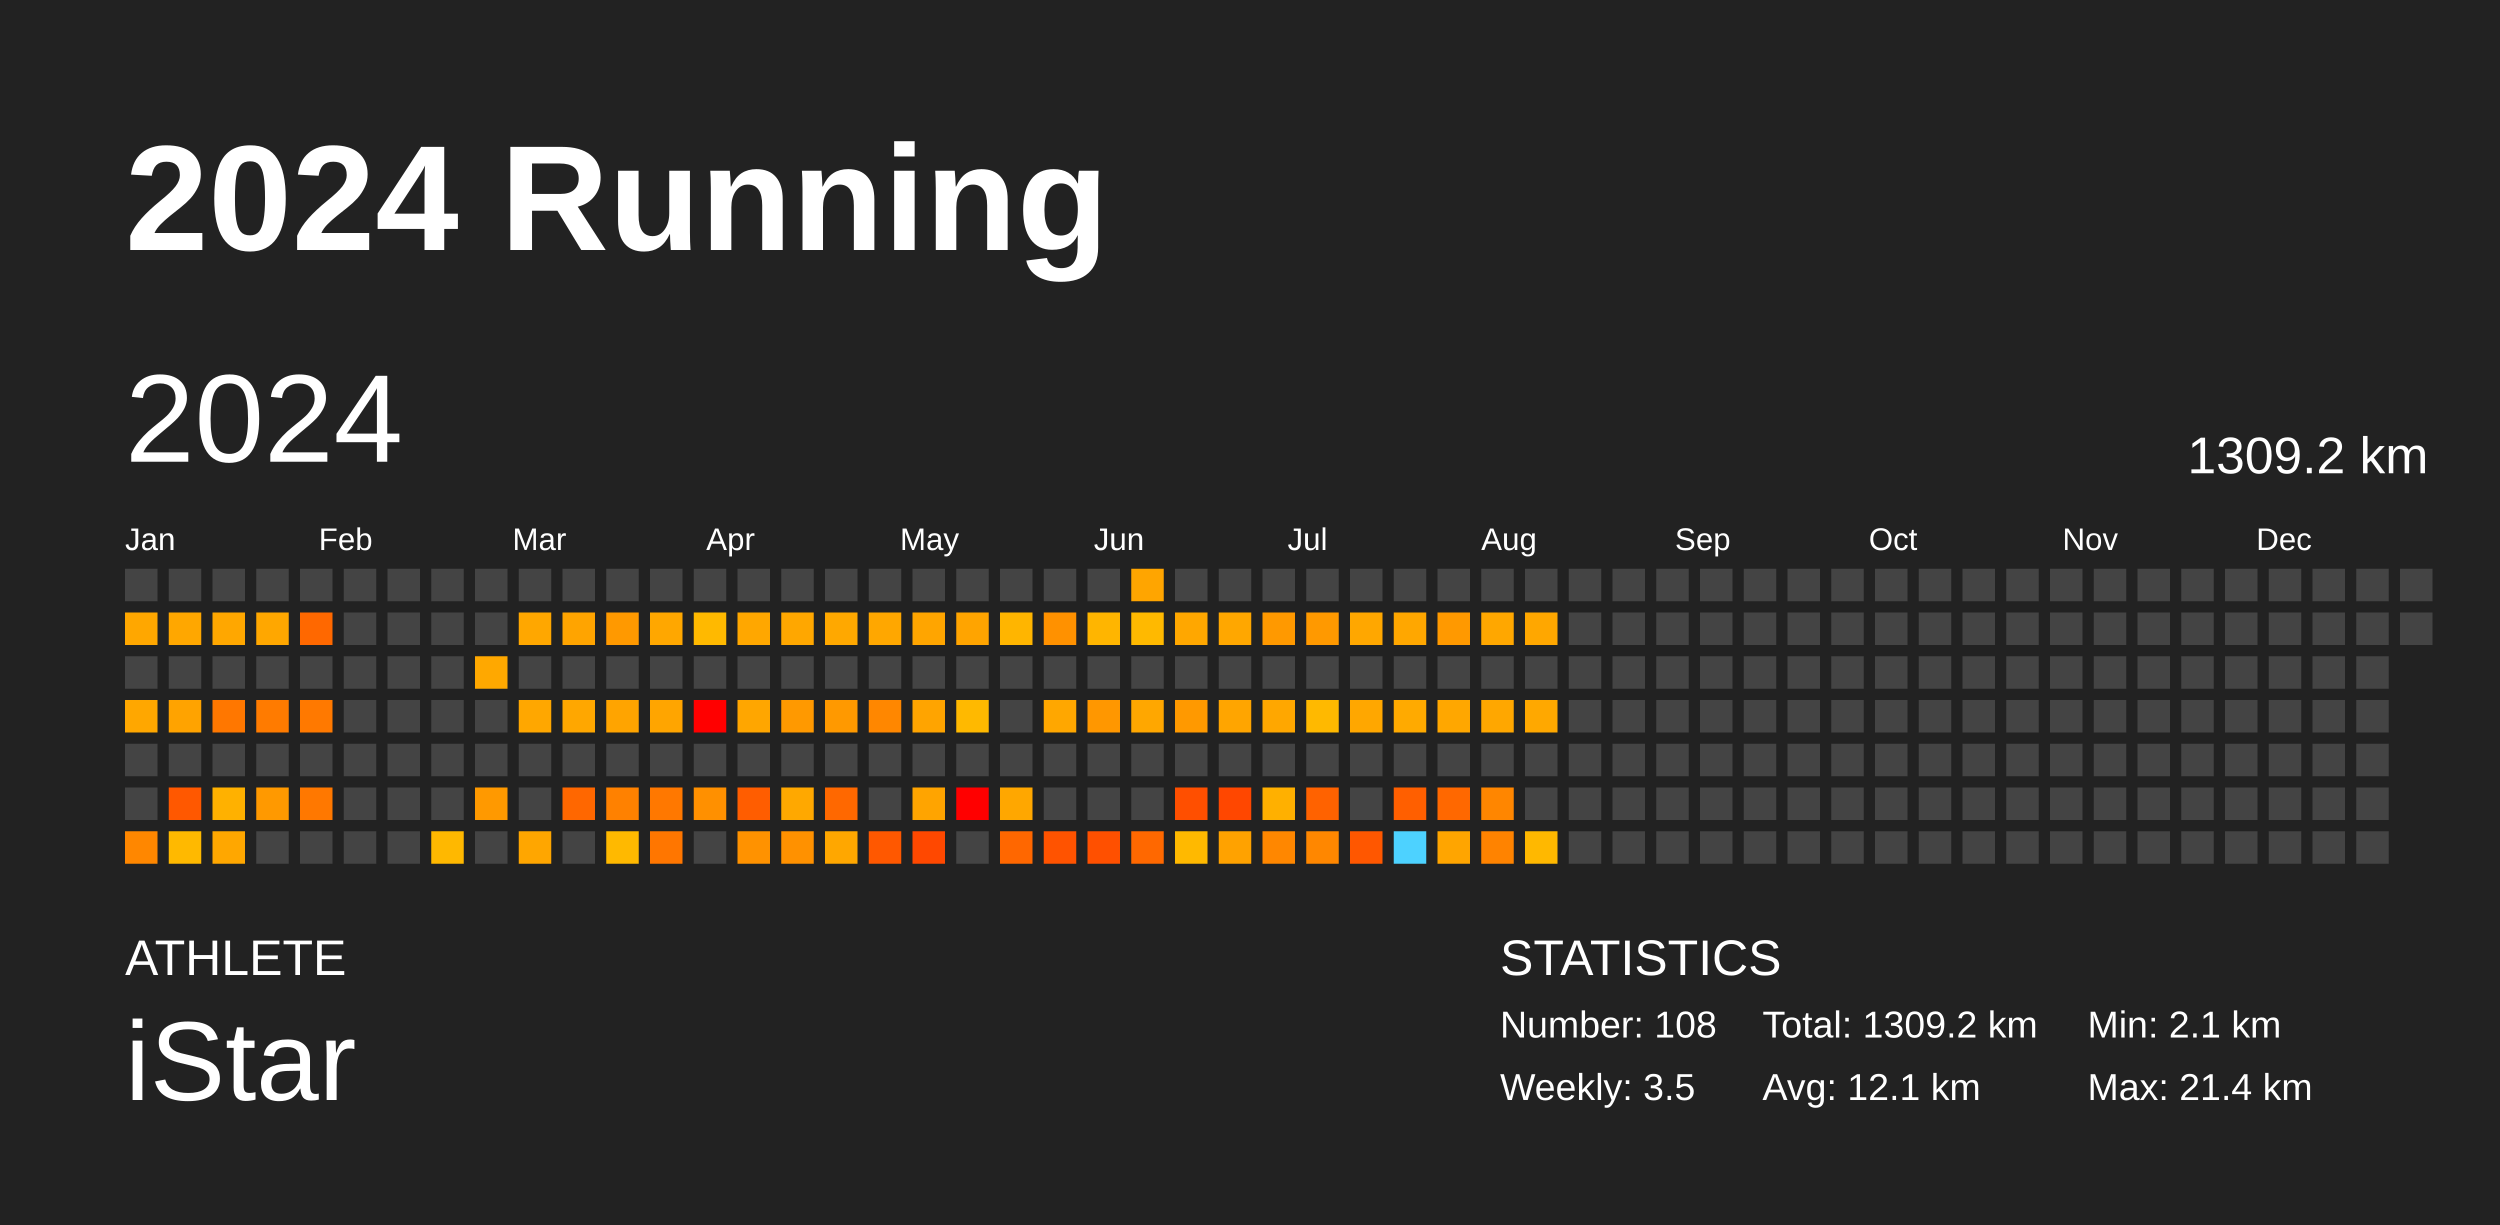
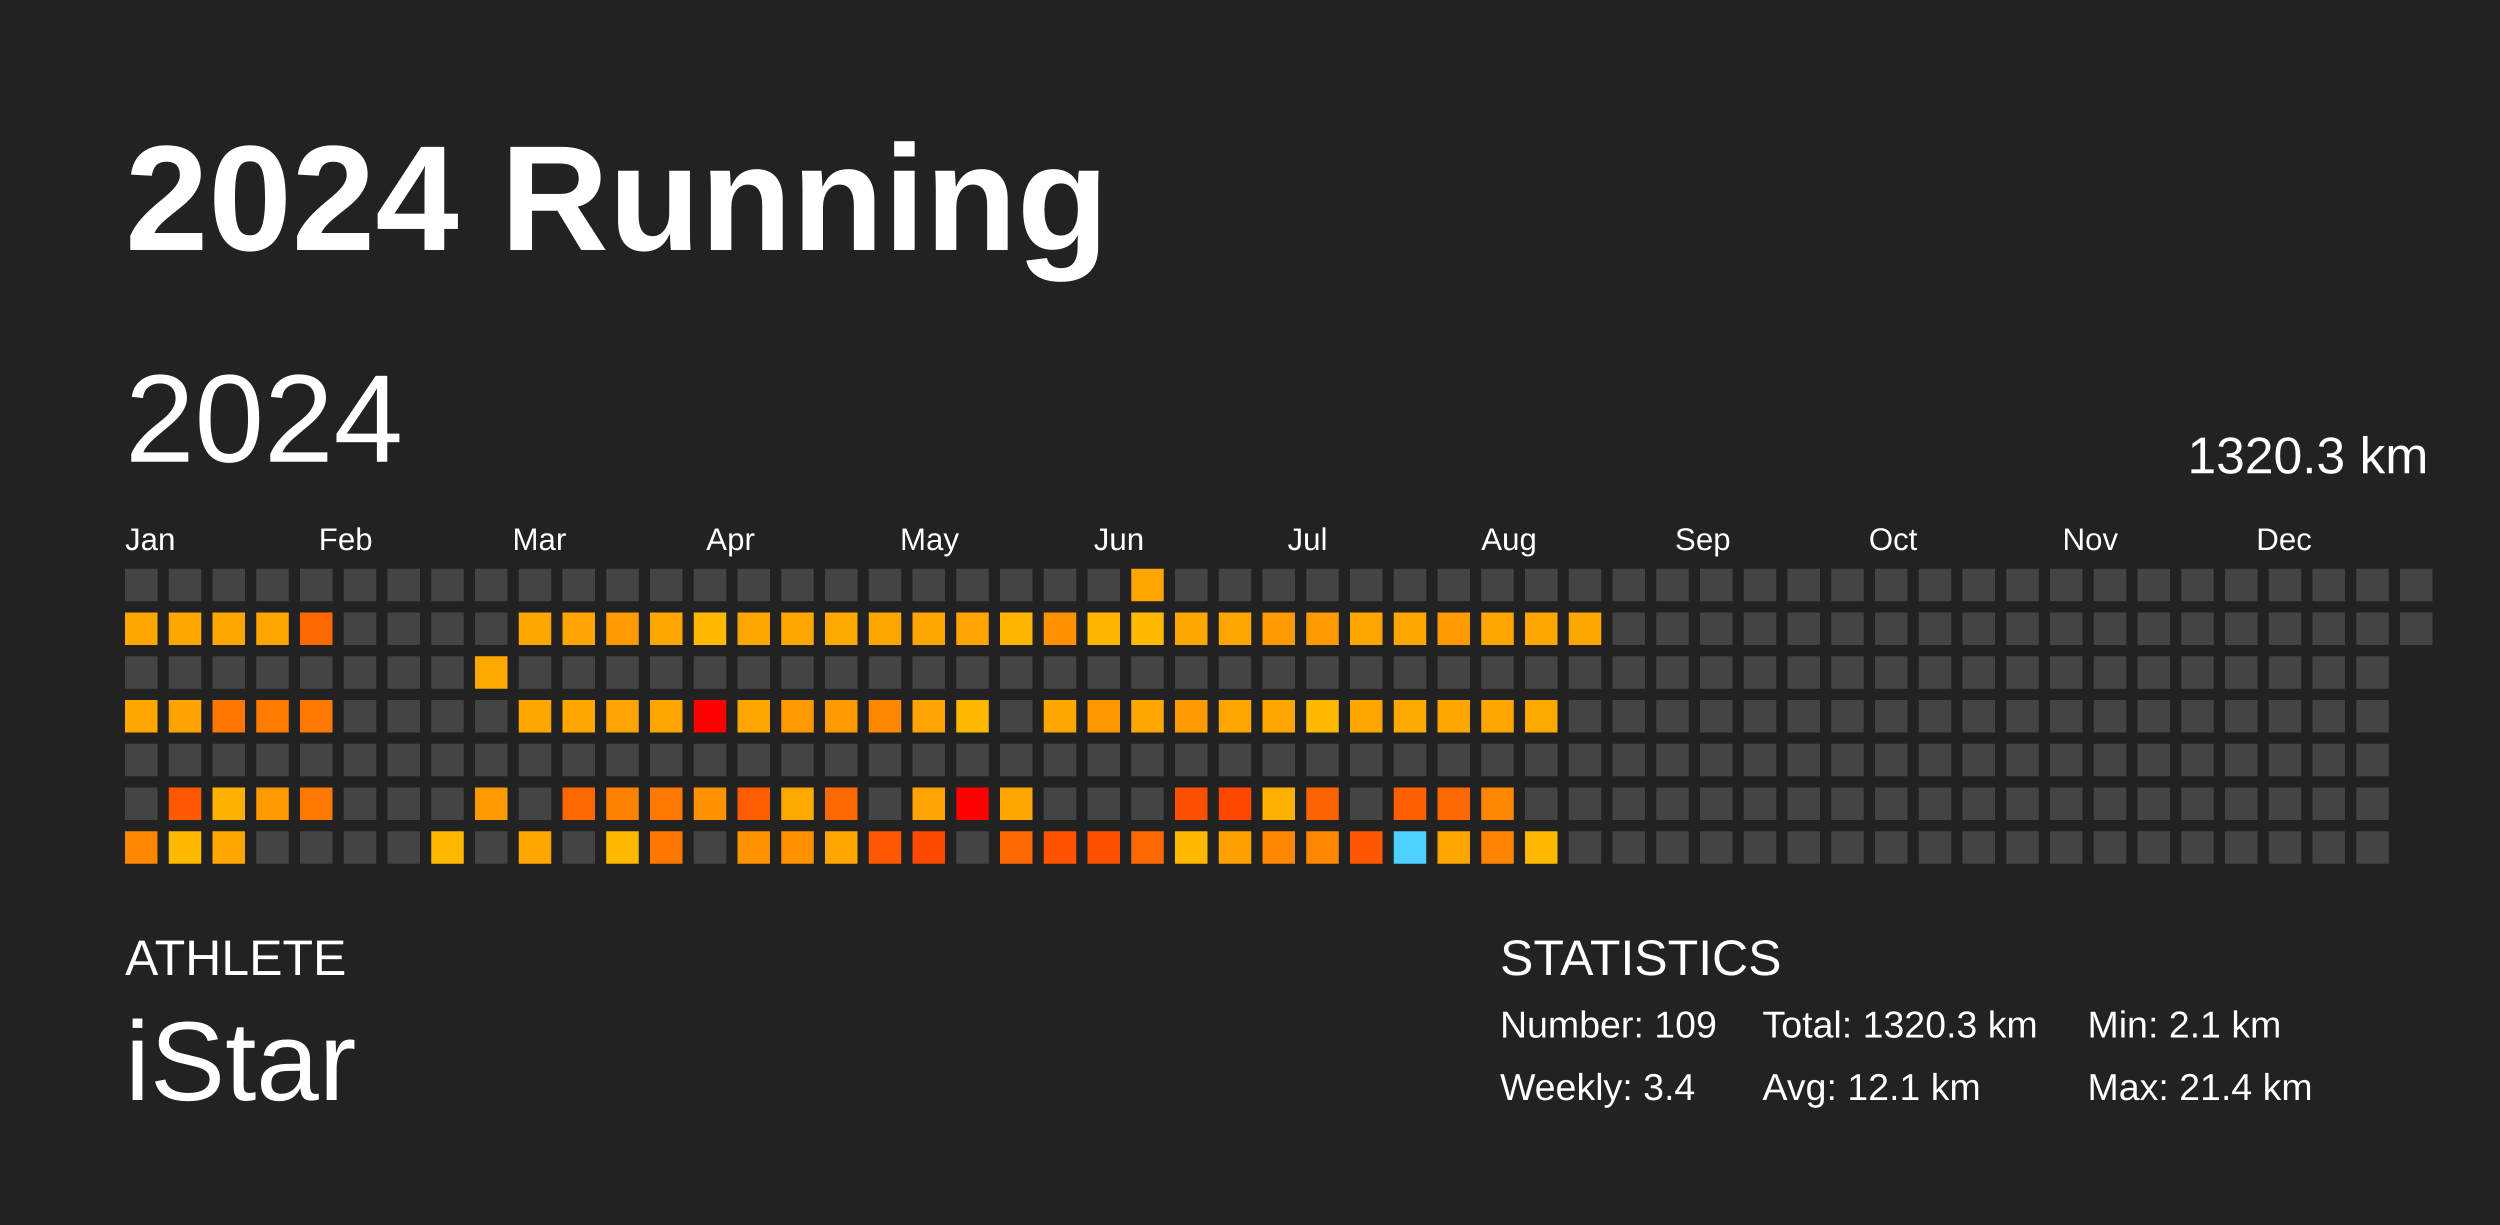
<svg xmlns="http://www.w3.org/2000/svg" baseProfile="full" height="98mm" version="1.1" viewBox="0,0,200,98" width="200mm">
  <defs />
  <rect fill="#222222" height="98" width="200" x="0" y="0" />
  <text fill="#FFFFFF" style="font-size:12px; font-family:Arial; font-weight:bold;" x="10" y="20">2024 Running</text>
  <text fill="#FFFFFF" style="font-size:4px; font-family:Arial" x="10" y="78">ATHLETE</text>
  <text fill="#FFFFFF" style="font-size:9px; font-family:Arial" x="10" y="88">iStar</text>
  <text fill="#FFFFFF" style="font-size:4px; font-family:Arial" x="120" y="78">STATISTICS</text>
-   <text fill="#FFFFFF" style="font-size:3px; font-family:Arial" x="120" y="83">Number: 108</text>
-   <text fill="#FFFFFF" style="font-size:3px; font-family:Arial" x="120" y="88">Weekly: 3.5</text>
-   <text fill="#FFFFFF" style="font-size:3px; font-family:Arial" x="141" y="83">Total: 1309.2 km</text>
+   <text fill="#FFFFFF" style="font-size:3px; font-family:Arial" x="120" y="83">Number: 109</text>
+   <text fill="#FFFFFF" style="font-size:3px; font-family:Arial" x="120" y="88">Weekly: 3.4</text>
+   <text fill="#FFFFFF" style="font-size:3px; font-family:Arial" x="141" y="83">Total: 1320.3 km</text>
  <text fill="#FFFFFF" style="font-size:3px; font-family:Arial" x="141" y="88">Avg: 12.1 km</text>
  <text fill="#FFFFFF" style="font-size:3px; font-family:Arial" x="167" y="83">Min: 2.1 km</text>
  <text fill="#FFFFFF" style="font-size:3px; font-family:Arial" x="167" y="88">Max: 21.4 km</text>
  <text dominant-baseline="hanging" fill="#FFFFFF" style="font-size:10.0px; font-family:Arial;" x="10" y="30">2024</text>
-   <text dominant-baseline="hanging" fill="#FFFFFF" style="font-size:4.125px; font-family:Arial;" x="175" y="35">1309.2 km</text>
+   <text dominant-baseline="hanging" fill="#FFFFFF" style="font-size:4.125px; font-family:Arial;" x="175" y="35">1320.3 km</text>
  <text fill="#FFFFFF" style="font-size:2.5px; font-family:Arial" x="10.0" y="44">Jan</text>
  <text fill="#FFFFFF" style="font-size:2.5px; font-family:Arial" x="25.5" y="44">Feb</text>
  <text fill="#FFFFFF" style="font-size:2.5px; font-family:Arial" x="41.0" y="44">Mar</text>
  <text fill="#FFFFFF" style="font-size:2.5px; font-family:Arial" x="56.5" y="44">Apr</text>
  <text fill="#FFFFFF" style="font-size:2.5px; font-family:Arial" x="72.0" y="44">May</text>
  <text fill="#FFFFFF" style="font-size:2.5px; font-family:Arial" x="87.5" y="44">Jun</text>
  <text fill="#FFFFFF" style="font-size:2.5px; font-family:Arial" x="103.0" y="44">Jul</text>
  <text fill="#FFFFFF" style="font-size:2.5px; font-family:Arial" x="118.5" y="44">Aug</text>
  <text fill="#FFFFFF" style="font-size:2.5px; font-family:Arial" x="134.0" y="44">Sep</text>
  <text fill="#FFFFFF" style="font-size:2.5px; font-family:Arial" x="149.5" y="44">Oct</text>
  <text fill="#FFFFFF" style="font-size:2.5px; font-family:Arial" x="165.0" y="44">Nov</text>
  <text fill="#FFFFFF" style="font-size:2.5px; font-family:Arial" x="180.5" y="44">Dec</text>
  <rect fill="#444444" height="2.6" width="2.6" x="10.0" y="45.5" />
  <rect fill="#ffa700" height="2.6" width="2.6" x="10.0" y="49.0" />
  <rect fill="#444444" height="2.6" width="2.6" x="10.0" y="52.5" />
  <rect fill="#ffa700" height="2.6" width="2.6" x="10.0" y="56.0" />
  <rect fill="#444444" height="2.6" width="2.6" x="10.0" y="59.5" />
  <rect fill="#444444" height="2.6" width="2.6" x="10.0" y="63.0" />
  <rect fill="#ff8700" height="2.6" width="2.6" x="10.0" y="66.5" />
  <rect fill="#444444" height="2.6" width="2.6" x="13.5" y="45.5" />
  <rect fill="#ffa700" height="2.6" width="2.6" x="13.5" y="49.0" />
  <rect fill="#444444" height="2.6" width="2.6" x="13.5" y="52.5" />
  <rect fill="#ffa300" height="2.6" width="2.6" x="13.5" y="56.0" />
  <rect fill="#444444" height="2.6" width="2.6" x="13.5" y="59.5" />
  <rect fill="#ff5800" height="2.6" width="2.6" x="13.5" y="63.0" />
  <rect fill="#ffb900" height="2.6" width="2.6" x="13.5" y="66.5" />
  <rect fill="#444444" height="2.6" width="2.6" x="17.0" y="45.5" />
  <rect fill="#ffa700" height="2.6" width="2.6" x="17.0" y="49.0" />
  <rect fill="#444444" height="2.6" width="2.6" x="17.0" y="52.5" />
  <rect fill="#ff7700" height="2.6" width="2.6" x="17.0" y="56.0" />
  <rect fill="#444444" height="2.6" width="2.6" x="17.0" y="59.5" />
  <rect fill="#ffb100" height="2.6" width="2.6" x="17.0" y="63.0" />
  <rect fill="#ffa700" height="2.6" width="2.6" x="17.0" y="66.5" />
  <rect fill="#444444" height="2.6" width="2.6" x="20.5" y="45.5" />
  <rect fill="#ffa700" height="2.6" width="2.6" x="20.5" y="49.0" />
  <rect fill="#444444" height="2.6" width="2.6" x="20.5" y="52.5" />
  <rect fill="#ff7b00" height="2.6" width="2.6" x="20.5" y="56.0" />
  <rect fill="#444444" height="2.6" width="2.6" x="20.5" y="59.5" />
  <rect fill="#ff9900" height="2.6" width="2.6" x="20.5" y="63.0" />
  <rect fill="#444444" height="2.6" width="2.6" x="20.5" y="66.5" />
  <rect fill="#444444" height="2.6" width="2.6" x="24.0" y="45.5" />
  <rect fill="#ff6800" height="2.6" width="2.6" x="24.0" y="49.0" />
  <rect fill="#444444" height="2.6" width="2.6" x="24.0" y="52.5" />
  <rect fill="#ff7900" height="2.6" width="2.6" x="24.0" y="56.0" />
  <rect fill="#444444" height="2.6" width="2.6" x="24.0" y="59.5" />
  <rect fill="#ff7800" height="2.6" width="2.6" x="24.0" y="63.0" />
  <rect fill="#444444" height="2.6" width="2.6" x="24.0" y="66.5" />
  <rect fill="#444444" height="2.6" width="2.6" x="27.5" y="45.5" />
  <rect fill="#444444" height="2.6" width="2.6" x="27.5" y="49.0" />
  <rect fill="#444444" height="2.6" width="2.6" x="27.5" y="52.5" />
  <rect fill="#444444" height="2.6" width="2.6" x="27.5" y="56.0" />
  <rect fill="#444444" height="2.6" width="2.6" x="27.5" y="59.5" />
  <rect fill="#444444" height="2.6" width="2.6" x="27.5" y="63.0" />
  <rect fill="#444444" height="2.6" width="2.6" x="27.5" y="66.5" />
  <rect fill="#444444" height="2.6" width="2.6" x="31.0" y="45.5" />
  <rect fill="#444444" height="2.6" width="2.6" x="31.0" y="49.0" />
  <rect fill="#444444" height="2.6" width="2.6" x="31.0" y="52.5" />
  <rect fill="#444444" height="2.6" width="2.6" x="31.0" y="56.0" />
  <rect fill="#444444" height="2.6" width="2.6" x="31.0" y="59.5" />
  <rect fill="#444444" height="2.6" width="2.6" x="31.0" y="63.0" />
  <rect fill="#444444" height="2.6" width="2.6" x="31.0" y="66.5" />
  <rect fill="#444444" height="2.6" width="2.6" x="34.5" y="45.5" />
  <rect fill="#444444" height="2.6" width="2.6" x="34.5" y="49.0" />
  <rect fill="#444444" height="2.6" width="2.6" x="34.5" y="52.5" />
  <rect fill="#444444" height="2.6" width="2.6" x="34.5" y="56.0" />
  <rect fill="#444444" height="2.6" width="2.6" x="34.5" y="59.5" />
  <rect fill="#444444" height="2.6" width="2.6" x="34.5" y="63.0" />
  <rect fill="#ffb800" height="2.6" width="2.6" x="34.5" y="66.5" />
  <rect fill="#444444" height="2.6" width="2.6" x="38.0" y="45.5" />
  <rect fill="#444444" height="2.6" width="2.6" x="38.0" y="49.0" />
  <rect fill="#ffa800" height="2.6" width="2.6" x="38.0" y="52.5" />
  <rect fill="#444444" height="2.6" width="2.6" x="38.0" y="56.0" />
  <rect fill="#444444" height="2.6" width="2.6" x="38.0" y="59.5" />
  <rect fill="#ff9900" height="2.6" width="2.6" x="38.0" y="63.0" />
  <rect fill="#444444" height="2.6" width="2.6" x="38.0" y="66.5" />
  <rect fill="#444444" height="2.6" width="2.6" x="41.5" y="45.5" />
  <rect fill="#ffa700" height="2.6" width="2.6" x="41.5" y="49.0" />
  <rect fill="#444444" height="2.6" width="2.6" x="41.5" y="52.5" />
  <rect fill="#ffa700" height="2.6" width="2.6" x="41.5" y="56.0" />
  <rect fill="#444444" height="2.6" width="2.6" x="41.5" y="59.5" />
  <rect fill="#444444" height="2.6" width="2.6" x="41.5" y="63.0" />
  <rect fill="#ffa600" height="2.6" width="2.6" x="41.5" y="66.5" />
  <rect fill="#444444" height="2.6" width="2.6" x="45.0" y="45.5" />
  <rect fill="#ffa400" height="2.6" width="2.6" x="45.0" y="49.0" />
  <rect fill="#444444" height="2.6" width="2.6" x="45.0" y="52.5" />
  <rect fill="#ffa700" height="2.6" width="2.6" x="45.0" y="56.0" />
  <rect fill="#444444" height="2.6" width="2.6" x="45.0" y="59.5" />
  <rect fill="#ff6700" height="2.6" width="2.6" x="45.0" y="63.0" />
  <rect fill="#444444" height="2.6" width="2.6" x="45.0" y="66.5" />
  <rect fill="#444444" height="2.6" width="2.6" x="48.5" y="45.5" />
  <rect fill="#ff9900" height="2.6" width="2.6" x="48.5" y="49.0" />
  <rect fill="#444444" height="2.6" width="2.6" x="48.5" y="52.5" />
  <rect fill="#ffa400" height="2.6" width="2.6" x="48.5" y="56.0" />
  <rect fill="#444444" height="2.6" width="2.6" x="48.5" y="59.5" />
  <rect fill="#ff8100" height="2.6" width="2.6" x="48.5" y="63.0" />
  <rect fill="#ffb900" height="2.6" width="2.6" x="48.5" y="66.5" />
  <rect fill="#444444" height="2.6" width="2.6" x="52.0" y="45.5" />
  <rect fill="#ffa700" height="2.6" width="2.6" x="52.0" y="49.0" />
  <rect fill="#444444" height="2.6" width="2.6" x="52.0" y="52.5" />
  <rect fill="#ffa500" height="2.6" width="2.6" x="52.0" y="56.0" />
  <rect fill="#444444" height="2.6" width="2.6" x="52.0" y="59.5" />
  <rect fill="#ff7800" height="2.6" width="2.6" x="52.0" y="63.0" />
  <rect fill="#ff7600" height="2.6" width="2.6" x="52.0" y="66.5" />
  <rect fill="#444444" height="2.6" width="2.6" x="55.5" y="45.5" />
  <rect fill="#ffb900" height="2.6" width="2.6" x="55.5" y="49.0" />
  <rect fill="#444444" height="2.6" width="2.6" x="55.5" y="52.5" />
  <rect fill="red" height="2.6" width="2.6" x="55.5" y="56.0" />
  <rect fill="#444444" height="2.6" width="2.6" x="55.5" y="59.5" />
  <rect fill="#ff9000" height="2.6" width="2.6" x="55.5" y="63.0" />
  <rect fill="#444444" height="2.6" width="2.6" x="55.5" y="66.5" />
  <rect fill="#444444" height="2.6" width="2.6" x="59.0" y="45.5" />
  <rect fill="#ffa700" height="2.6" width="2.6" x="59.0" y="49.0" />
  <rect fill="#444444" height="2.6" width="2.6" x="59.0" y="52.5" />
  <rect fill="#ffa600" height="2.6" width="2.6" x="59.0" y="56.0" />
  <rect fill="#444444" height="2.6" width="2.6" x="59.0" y="59.5" />
  <rect fill="#ff5d00" height="2.6" width="2.6" x="59.0" y="63.0" />
  <rect fill="#ff9200" height="2.6" width="2.6" x="59.0" y="66.5" />
  <rect fill="#444444" height="2.6" width="2.6" x="62.5" y="45.5" />
  <rect fill="#ffa700" height="2.6" width="2.6" x="62.5" y="49.0" />
  <rect fill="#444444" height="2.6" width="2.6" x="62.5" y="52.5" />
  <rect fill="#ff9900" height="2.6" width="2.6" x="62.5" y="56.0" />
  <rect fill="#444444" height="2.6" width="2.6" x="62.5" y="59.5" />
  <rect fill="#ffa800" height="2.6" width="2.6" x="62.5" y="63.0" />
  <rect fill="#ff9100" height="2.6" width="2.6" x="62.5" y="66.5" />
  <rect fill="#444444" height="2.6" width="2.6" x="66.0" y="45.5" />
  <rect fill="#ffa800" height="2.6" width="2.6" x="66.0" y="49.0" />
  <rect fill="#444444" height="2.6" width="2.6" x="66.0" y="52.5" />
  <rect fill="#ff9900" height="2.6" width="2.6" x="66.0" y="56.0" />
  <rect fill="#444444" height="2.6" width="2.6" x="66.0" y="59.5" />
  <rect fill="#ff6800" height="2.6" width="2.6" x="66.0" y="63.0" />
  <rect fill="#ffa700" height="2.6" width="2.6" x="66.0" y="66.5" />
  <rect fill="#444444" height="2.6" width="2.6" x="69.5" y="45.5" />
  <rect fill="#ffa700" height="2.6" width="2.6" x="69.5" y="49.0" />
  <rect fill="#444444" height="2.6" width="2.6" x="69.5" y="52.5" />
  <rect fill="#ff8700" height="2.6" width="2.6" x="69.5" y="56.0" />
  <rect fill="#444444" height="2.6" width="2.6" x="69.5" y="59.5" />
  <rect fill="#444444" height="2.6" width="2.6" x="69.5" y="63.0" />
  <rect fill="#ff5800" height="2.6" width="2.6" x="69.5" y="66.5" />
  <rect fill="#444444" height="2.6" width="2.6" x="73.0" y="45.5" />
  <rect fill="#ffa500" height="2.6" width="2.6" x="73.0" y="49.0" />
  <rect fill="#444444" height="2.6" width="2.6" x="73.0" y="52.5" />
  <rect fill="#ffa400" height="2.6" width="2.6" x="73.0" y="56.0" />
  <rect fill="#444444" height="2.6" width="2.6" x="73.0" y="59.5" />
  <rect fill="#ffa400" height="2.6" width="2.6" x="73.0" y="63.0" />
  <rect fill="#ff4800" height="2.6" width="2.6" x="73.0" y="66.5" />
  <rect fill="#444444" height="2.6" width="2.6" x="76.5" y="45.5" />
  <rect fill="#ffa400" height="2.6" width="2.6" x="76.5" y="49.0" />
  <rect fill="#444444" height="2.6" width="2.6" x="76.5" y="52.5" />
  <rect fill="#ffb900" height="2.6" width="2.6" x="76.5" y="56.0" />
  <rect fill="#444444" height="2.6" width="2.6" x="76.5" y="59.5" />
  <rect fill="red" height="2.6" width="2.6" x="76.5" y="63.0" />
  <rect fill="#444444" height="2.6" width="2.6" x="76.5" y="66.5" />
  <rect fill="#444444" height="2.6" width="2.6" x="80.0" y="45.5" />
  <rect fill="#ffb500" height="2.6" width="2.6" x="80.0" y="49.0" />
  <rect fill="#444444" height="2.6" width="2.6" x="80.0" y="52.5" />
  <rect fill="#444444" height="2.6" width="2.6" x="80.0" y="56.0" />
  <rect fill="#444444" height="2.6" width="2.6" x="80.0" y="59.5" />
  <rect fill="#ffa700" height="2.6" width="2.6" x="80.0" y="63.0" />
  <rect fill="#ff6700" height="2.6" width="2.6" x="80.0" y="66.5" />
  <rect fill="#444444" height="2.6" width="2.6" x="83.5" y="45.5" />
  <rect fill="#ff9100" height="2.6" width="2.6" x="83.5" y="49.0" />
  <rect fill="#444444" height="2.6" width="2.6" x="83.5" y="52.5" />
  <rect fill="#ffa700" height="2.6" width="2.6" x="83.5" y="56.0" />
  <rect fill="#444444" height="2.6" width="2.6" x="83.5" y="59.5" />
  <rect fill="#444444" height="2.6" width="2.6" x="83.5" y="63.0" />
  <rect fill="#ff5300" height="2.6" width="2.6" x="83.5" y="66.5" />
  <rect fill="#444444" height="2.6" width="2.6" x="87.0" y="45.5" />
  <rect fill="#ffb500" height="2.6" width="2.6" x="87.0" y="49.0" />
  <rect fill="#444444" height="2.6" width="2.6" x="87.0" y="52.5" />
  <rect fill="#ff9700" height="2.6" width="2.6" x="87.0" y="56.0" />
  <rect fill="#444444" height="2.6" width="2.6" x="87.0" y="59.5" />
  <rect fill="#444444" height="2.6" width="2.6" x="87.0" y="63.0" />
  <rect fill="#ff5000" height="2.6" width="2.6" x="87.0" y="66.5" />
  <rect fill="#ffa500" height="2.6" width="2.6" x="90.5" y="45.5" />
  <rect fill="#ffb900" height="2.6" width="2.6" x="90.5" y="49.0" />
  <rect fill="#444444" height="2.6" width="2.6" x="90.5" y="52.5" />
  <rect fill="#ffa700" height="2.6" width="2.6" x="90.5" y="56.0" />
  <rect fill="#444444" height="2.6" width="2.6" x="90.5" y="59.5" />
  <rect fill="#444444" height="2.6" width="2.6" x="90.5" y="63.0" />
  <rect fill="#ff6800" height="2.6" width="2.6" x="90.5" y="66.5" />
  <rect fill="#444444" height="2.6" width="2.6" x="94.0" y="45.5" />
  <rect fill="#ffa700" height="2.6" width="2.6" x="94.0" y="49.0" />
  <rect fill="#444444" height="2.6" width="2.6" x="94.0" y="52.5" />
  <rect fill="#ff9900" height="2.6" width="2.6" x="94.0" y="56.0" />
  <rect fill="#444444" height="2.6" width="2.6" x="94.0" y="59.5" />
  <rect fill="#ff4f00" height="2.6" width="2.6" x="94.0" y="63.0" />
  <rect fill="#ffb900" height="2.6" width="2.6" x="94.0" y="66.5" />
  <rect fill="#444444" height="2.6" width="2.6" x="97.5" y="45.5" />
  <rect fill="#ffa700" height="2.6" width="2.6" x="97.5" y="49.0" />
  <rect fill="#444444" height="2.6" width="2.6" x="97.5" y="52.5" />
  <rect fill="#ffa500" height="2.6" width="2.6" x="97.5" y="56.0" />
  <rect fill="#444444" height="2.6" width="2.6" x="97.5" y="59.5" />
  <rect fill="#ff4700" height="2.6" width="2.6" x="97.5" y="63.0" />
  <rect fill="#ffa200" height="2.6" width="2.6" x="97.5" y="66.5" />
  <rect fill="#444444" height="2.6" width="2.6" x="101.0" y="45.5" />
  <rect fill="#ff9900" height="2.6" width="2.6" x="101.0" y="49.0" />
  <rect fill="#444444" height="2.6" width="2.6" x="101.0" y="52.5" />
  <rect fill="#ffa700" height="2.6" width="2.6" x="101.0" y="56.0" />
  <rect fill="#444444" height="2.6" width="2.6" x="101.0" y="59.5" />
  <rect fill="#ffb000" height="2.6" width="2.6" x="101.0" y="63.0" />
  <rect fill="#ff8700" height="2.6" width="2.6" x="101.0" y="66.5" />
  <rect fill="#444444" height="2.6" width="2.6" x="104.5" y="45.5" />
  <rect fill="#ff9900" height="2.6" width="2.6" x="104.5" y="49.0" />
  <rect fill="#444444" height="2.6" width="2.6" x="104.5" y="52.5" />
  <rect fill="#ffb900" height="2.6" width="2.6" x="104.5" y="56.0" />
  <rect fill="#444444" height="2.6" width="2.6" x="104.5" y="59.5" />
  <rect fill="#ff6200" height="2.6" width="2.6" x="104.5" y="63.0" />
  <rect fill="#ff8700" height="2.6" width="2.6" x="104.5" y="66.5" />
  <rect fill="#444444" height="2.6" width="2.6" x="108.0" y="45.5" />
  <rect fill="#ffa700" height="2.6" width="2.6" x="108.0" y="49.0" />
  <rect fill="#444444" height="2.6" width="2.6" x="108.0" y="52.5" />
  <rect fill="#ffa700" height="2.6" width="2.6" x="108.0" y="56.0" />
  <rect fill="#444444" height="2.6" width="2.6" x="108.0" y="59.5" />
  <rect fill="#444444" height="2.6" width="2.6" x="108.0" y="63.0" />
  <rect fill="#ff5700" height="2.6" width="2.6" x="108.0" y="66.5" />
  <rect fill="#444444" height="2.6" width="2.6" x="111.5" y="45.5" />
  <rect fill="#ffa700" height="2.6" width="2.6" x="111.5" y="49.0" />
  <rect fill="#444444" height="2.6" width="2.6" x="111.5" y="52.5" />
  <rect fill="#ffaa00" height="2.6" width="2.6" x="111.5" y="56.0" />
  <rect fill="#444444" height="2.6" width="2.6" x="111.5" y="59.5" />
  <rect fill="#ff5f00" height="2.6" width="2.6" x="111.5" y="63.0" />
  <rect fill="#4dd2ff" height="2.6" width="2.6" x="111.5" y="66.5" />
  <rect fill="#444444" height="2.6" width="2.6" x="115.0" y="45.5" />
  <rect fill="#ff9900" height="2.6" width="2.6" x="115.0" y="49.0" />
  <rect fill="#444444" height="2.6" width="2.6" x="115.0" y="52.5" />
  <rect fill="#ffa700" height="2.6" width="2.6" x="115.0" y="56.0" />
  <rect fill="#444444" height="2.6" width="2.6" x="115.0" y="59.5" />
  <rect fill="#ff6800" height="2.6" width="2.6" x="115.0" y="63.0" />
  <rect fill="#ffa500" height="2.6" width="2.6" x="115.0" y="66.5" />
  <rect fill="#444444" height="2.6" width="2.6" x="118.5" y="45.5" />
  <rect fill="#ffa700" height="2.6" width="2.6" x="118.5" y="49.0" />
  <rect fill="#444444" height="2.6" width="2.6" x="118.5" y="52.5" />
  <rect fill="#ffa700" height="2.6" width="2.6" x="118.5" y="56.0" />
  <rect fill="#444444" height="2.6" width="2.6" x="118.5" y="59.5" />
  <rect fill="#ff8600" height="2.6" width="2.6" x="118.5" y="63.0" />
  <rect fill="#ff8300" height="2.6" width="2.6" x="118.5" y="66.5" />
  <rect fill="#444444" height="2.6" width="2.6" x="122.0" y="45.5" />
  <rect fill="#ffa700" height="2.6" width="2.6" x="122.0" y="49.0" />
  <rect fill="#444444" height="2.6" width="2.6" x="122.0" y="52.5" />
  <rect fill="#ffa800" height="2.6" width="2.6" x="122.0" y="56.0" />
  <rect fill="#444444" height="2.6" width="2.6" x="122.0" y="59.5" />
  <rect fill="#444444" height="2.6" width="2.6" x="122.0" y="63.0" />
  <rect fill="#ffb800" height="2.6" width="2.6" x="122.0" y="66.5" />
  <rect fill="#444444" height="2.6" width="2.6" x="125.5" y="45.5" />
-   <rect fill="#444444" height="2.6" width="2.6" x="125.5" y="49.0" />
+   <rect fill="#ffa700" height="2.6" width="2.6" x="125.5" y="49.0" />
  <rect fill="#444444" height="2.6" width="2.6" x="125.5" y="52.5" />
  <rect fill="#444444" height="2.6" width="2.6" x="125.5" y="56.0" />
  <rect fill="#444444" height="2.6" width="2.6" x="125.5" y="59.5" />
  <rect fill="#444444" height="2.6" width="2.6" x="125.5" y="63.0" />
  <rect fill="#444444" height="2.6" width="2.6" x="125.5" y="66.5" />
  <rect fill="#444444" height="2.6" width="2.6" x="129.0" y="45.5" />
  <rect fill="#444444" height="2.6" width="2.6" x="129.0" y="49.0" />
  <rect fill="#444444" height="2.6" width="2.6" x="129.0" y="52.5" />
  <rect fill="#444444" height="2.6" width="2.6" x="129.0" y="56.0" />
  <rect fill="#444444" height="2.6" width="2.6" x="129.0" y="59.5" />
  <rect fill="#444444" height="2.6" width="2.6" x="129.0" y="63.0" />
  <rect fill="#444444" height="2.6" width="2.6" x="129.0" y="66.5" />
  <rect fill="#444444" height="2.6" width="2.6" x="132.5" y="45.5" />
  <rect fill="#444444" height="2.6" width="2.6" x="132.5" y="49.0" />
  <rect fill="#444444" height="2.6" width="2.6" x="132.5" y="52.5" />
  <rect fill="#444444" height="2.6" width="2.6" x="132.5" y="56.0" />
  <rect fill="#444444" height="2.6" width="2.6" x="132.5" y="59.5" />
  <rect fill="#444444" height="2.6" width="2.6" x="132.5" y="63.0" />
  <rect fill="#444444" height="2.6" width="2.6" x="132.5" y="66.5" />
  <rect fill="#444444" height="2.6" width="2.6" x="136.0" y="45.5" />
  <rect fill="#444444" height="2.6" width="2.6" x="136.0" y="49.0" />
  <rect fill="#444444" height="2.6" width="2.6" x="136.0" y="52.5" />
  <rect fill="#444444" height="2.6" width="2.6" x="136.0" y="56.0" />
  <rect fill="#444444" height="2.6" width="2.6" x="136.0" y="59.5" />
  <rect fill="#444444" height="2.6" width="2.6" x="136.0" y="63.0" />
  <rect fill="#444444" height="2.6" width="2.6" x="136.0" y="66.5" />
  <rect fill="#444444" height="2.6" width="2.6" x="139.5" y="45.5" />
  <rect fill="#444444" height="2.6" width="2.6" x="139.5" y="49.0" />
  <rect fill="#444444" height="2.6" width="2.6" x="139.5" y="52.5" />
  <rect fill="#444444" height="2.6" width="2.6" x="139.5" y="56.0" />
  <rect fill="#444444" height="2.6" width="2.6" x="139.5" y="59.5" />
  <rect fill="#444444" height="2.6" width="2.6" x="139.5" y="63.0" />
  <rect fill="#444444" height="2.6" width="2.6" x="139.5" y="66.5" />
  <rect fill="#444444" height="2.6" width="2.6" x="143.0" y="45.5" />
  <rect fill="#444444" height="2.6" width="2.6" x="143.0" y="49.0" />
  <rect fill="#444444" height="2.6" width="2.6" x="143.0" y="52.5" />
  <rect fill="#444444" height="2.6" width="2.6" x="143.0" y="56.0" />
  <rect fill="#444444" height="2.6" width="2.6" x="143.0" y="59.5" />
  <rect fill="#444444" height="2.6" width="2.6" x="143.0" y="63.0" />
  <rect fill="#444444" height="2.6" width="2.6" x="143.0" y="66.5" />
  <rect fill="#444444" height="2.6" width="2.6" x="146.5" y="45.5" />
  <rect fill="#444444" height="2.6" width="2.6" x="146.5" y="49.0" />
  <rect fill="#444444" height="2.6" width="2.6" x="146.5" y="52.5" />
  <rect fill="#444444" height="2.6" width="2.6" x="146.5" y="56.0" />
  <rect fill="#444444" height="2.6" width="2.6" x="146.5" y="59.5" />
  <rect fill="#444444" height="2.6" width="2.6" x="146.5" y="63.0" />
  <rect fill="#444444" height="2.6" width="2.6" x="146.5" y="66.5" />
  <rect fill="#444444" height="2.6" width="2.6" x="150.0" y="45.5" />
  <rect fill="#444444" height="2.6" width="2.6" x="150.0" y="49.0" />
  <rect fill="#444444" height="2.6" width="2.6" x="150.0" y="52.5" />
  <rect fill="#444444" height="2.6" width="2.6" x="150.0" y="56.0" />
  <rect fill="#444444" height="2.6" width="2.6" x="150.0" y="59.5" />
  <rect fill="#444444" height="2.6" width="2.6" x="150.0" y="63.0" />
  <rect fill="#444444" height="2.6" width="2.6" x="150.0" y="66.5" />
  <rect fill="#444444" height="2.6" width="2.6" x="153.5" y="45.5" />
  <rect fill="#444444" height="2.6" width="2.6" x="153.5" y="49.0" />
  <rect fill="#444444" height="2.6" width="2.6" x="153.5" y="52.5" />
  <rect fill="#444444" height="2.6" width="2.6" x="153.5" y="56.0" />
  <rect fill="#444444" height="2.6" width="2.6" x="153.5" y="59.5" />
  <rect fill="#444444" height="2.6" width="2.6" x="153.5" y="63.0" />
  <rect fill="#444444" height="2.6" width="2.6" x="153.5" y="66.5" />
  <rect fill="#444444" height="2.6" width="2.6" x="157.0" y="45.5" />
  <rect fill="#444444" height="2.6" width="2.6" x="157.0" y="49.0" />
  <rect fill="#444444" height="2.6" width="2.6" x="157.0" y="52.5" />
  <rect fill="#444444" height="2.6" width="2.6" x="157.0" y="56.0" />
  <rect fill="#444444" height="2.6" width="2.6" x="157.0" y="59.5" />
  <rect fill="#444444" height="2.6" width="2.6" x="157.0" y="63.0" />
  <rect fill="#444444" height="2.6" width="2.6" x="157.0" y="66.5" />
  <rect fill="#444444" height="2.6" width="2.6" x="160.5" y="45.5" />
  <rect fill="#444444" height="2.6" width="2.6" x="160.5" y="49.0" />
  <rect fill="#444444" height="2.6" width="2.6" x="160.5" y="52.5" />
  <rect fill="#444444" height="2.6" width="2.6" x="160.5" y="56.0" />
  <rect fill="#444444" height="2.6" width="2.6" x="160.5" y="59.5" />
  <rect fill="#444444" height="2.6" width="2.6" x="160.5" y="63.0" />
  <rect fill="#444444" height="2.6" width="2.6" x="160.5" y="66.5" />
  <rect fill="#444444" height="2.6" width="2.6" x="164.0" y="45.5" />
  <rect fill="#444444" height="2.6" width="2.6" x="164.0" y="49.0" />
  <rect fill="#444444" height="2.6" width="2.6" x="164.0" y="52.5" />
  <rect fill="#444444" height="2.6" width="2.6" x="164.0" y="56.0" />
  <rect fill="#444444" height="2.6" width="2.6" x="164.0" y="59.5" />
  <rect fill="#444444" height="2.6" width="2.6" x="164.0" y="63.0" />
  <rect fill="#444444" height="2.6" width="2.6" x="164.0" y="66.5" />
  <rect fill="#444444" height="2.6" width="2.6" x="167.5" y="45.5" />
  <rect fill="#444444" height="2.6" width="2.6" x="167.5" y="49.0" />
  <rect fill="#444444" height="2.6" width="2.6" x="167.5" y="52.5" />
  <rect fill="#444444" height="2.6" width="2.6" x="167.5" y="56.0" />
  <rect fill="#444444" height="2.6" width="2.6" x="167.5" y="59.5" />
  <rect fill="#444444" height="2.6" width="2.6" x="167.5" y="63.0" />
  <rect fill="#444444" height="2.6" width="2.6" x="167.5" y="66.5" />
  <rect fill="#444444" height="2.6" width="2.6" x="171.0" y="45.5" />
  <rect fill="#444444" height="2.6" width="2.6" x="171.0" y="49.0" />
  <rect fill="#444444" height="2.6" width="2.6" x="171.0" y="52.5" />
  <rect fill="#444444" height="2.6" width="2.6" x="171.0" y="56.0" />
  <rect fill="#444444" height="2.6" width="2.6" x="171.0" y="59.5" />
  <rect fill="#444444" height="2.6" width="2.6" x="171.0" y="63.0" />
  <rect fill="#444444" height="2.6" width="2.6" x="171.0" y="66.5" />
  <rect fill="#444444" height="2.6" width="2.6" x="174.5" y="45.5" />
  <rect fill="#444444" height="2.6" width="2.6" x="174.5" y="49.0" />
  <rect fill="#444444" height="2.6" width="2.6" x="174.5" y="52.5" />
  <rect fill="#444444" height="2.6" width="2.6" x="174.5" y="56.0" />
  <rect fill="#444444" height="2.6" width="2.6" x="174.5" y="59.5" />
  <rect fill="#444444" height="2.6" width="2.6" x="174.5" y="63.0" />
  <rect fill="#444444" height="2.6" width="2.6" x="174.5" y="66.5" />
  <rect fill="#444444" height="2.6" width="2.6" x="178.0" y="45.5" />
  <rect fill="#444444" height="2.6" width="2.6" x="178.0" y="49.0" />
  <rect fill="#444444" height="2.6" width="2.6" x="178.0" y="52.5" />
  <rect fill="#444444" height="2.6" width="2.6" x="178.0" y="56.0" />
  <rect fill="#444444" height="2.6" width="2.6" x="178.0" y="59.5" />
  <rect fill="#444444" height="2.6" width="2.6" x="178.0" y="63.0" />
  <rect fill="#444444" height="2.6" width="2.6" x="178.0" y="66.5" />
  <rect fill="#444444" height="2.6" width="2.6" x="181.5" y="45.5" />
  <rect fill="#444444" height="2.6" width="2.6" x="181.5" y="49.0" />
  <rect fill="#444444" height="2.6" width="2.6" x="181.5" y="52.5" />
  <rect fill="#444444" height="2.6" width="2.6" x="181.5" y="56.0" />
  <rect fill="#444444" height="2.6" width="2.6" x="181.5" y="59.5" />
  <rect fill="#444444" height="2.6" width="2.6" x="181.5" y="63.0" />
  <rect fill="#444444" height="2.6" width="2.6" x="181.5" y="66.5" />
  <rect fill="#444444" height="2.6" width="2.6" x="185.0" y="45.5" />
  <rect fill="#444444" height="2.6" width="2.6" x="185.0" y="49.0" />
  <rect fill="#444444" height="2.6" width="2.6" x="185.0" y="52.5" />
  <rect fill="#444444" height="2.6" width="2.6" x="185.0" y="56.0" />
  <rect fill="#444444" height="2.6" width="2.6" x="185.0" y="59.5" />
  <rect fill="#444444" height="2.6" width="2.6" x="185.0" y="63.0" />
  <rect fill="#444444" height="2.6" width="2.6" x="185.0" y="66.5" />
  <rect fill="#444444" height="2.6" width="2.6" x="188.5" y="45.5" />
  <rect fill="#444444" height="2.6" width="2.6" x="188.5" y="49.0" />
  <rect fill="#444444" height="2.6" width="2.6" x="188.5" y="52.5" />
  <rect fill="#444444" height="2.6" width="2.6" x="188.5" y="56.0" />
  <rect fill="#444444" height="2.6" width="2.6" x="188.5" y="59.5" />
  <rect fill="#444444" height="2.6" width="2.6" x="188.5" y="63.0" />
  <rect fill="#444444" height="2.6" width="2.6" x="188.5" y="66.5" />
  <rect fill="#444444" height="2.6" width="2.6" x="192.0" y="45.5" />
  <rect fill="#444444" height="2.6" width="2.6" x="192.0" y="49.0" />
</svg>
